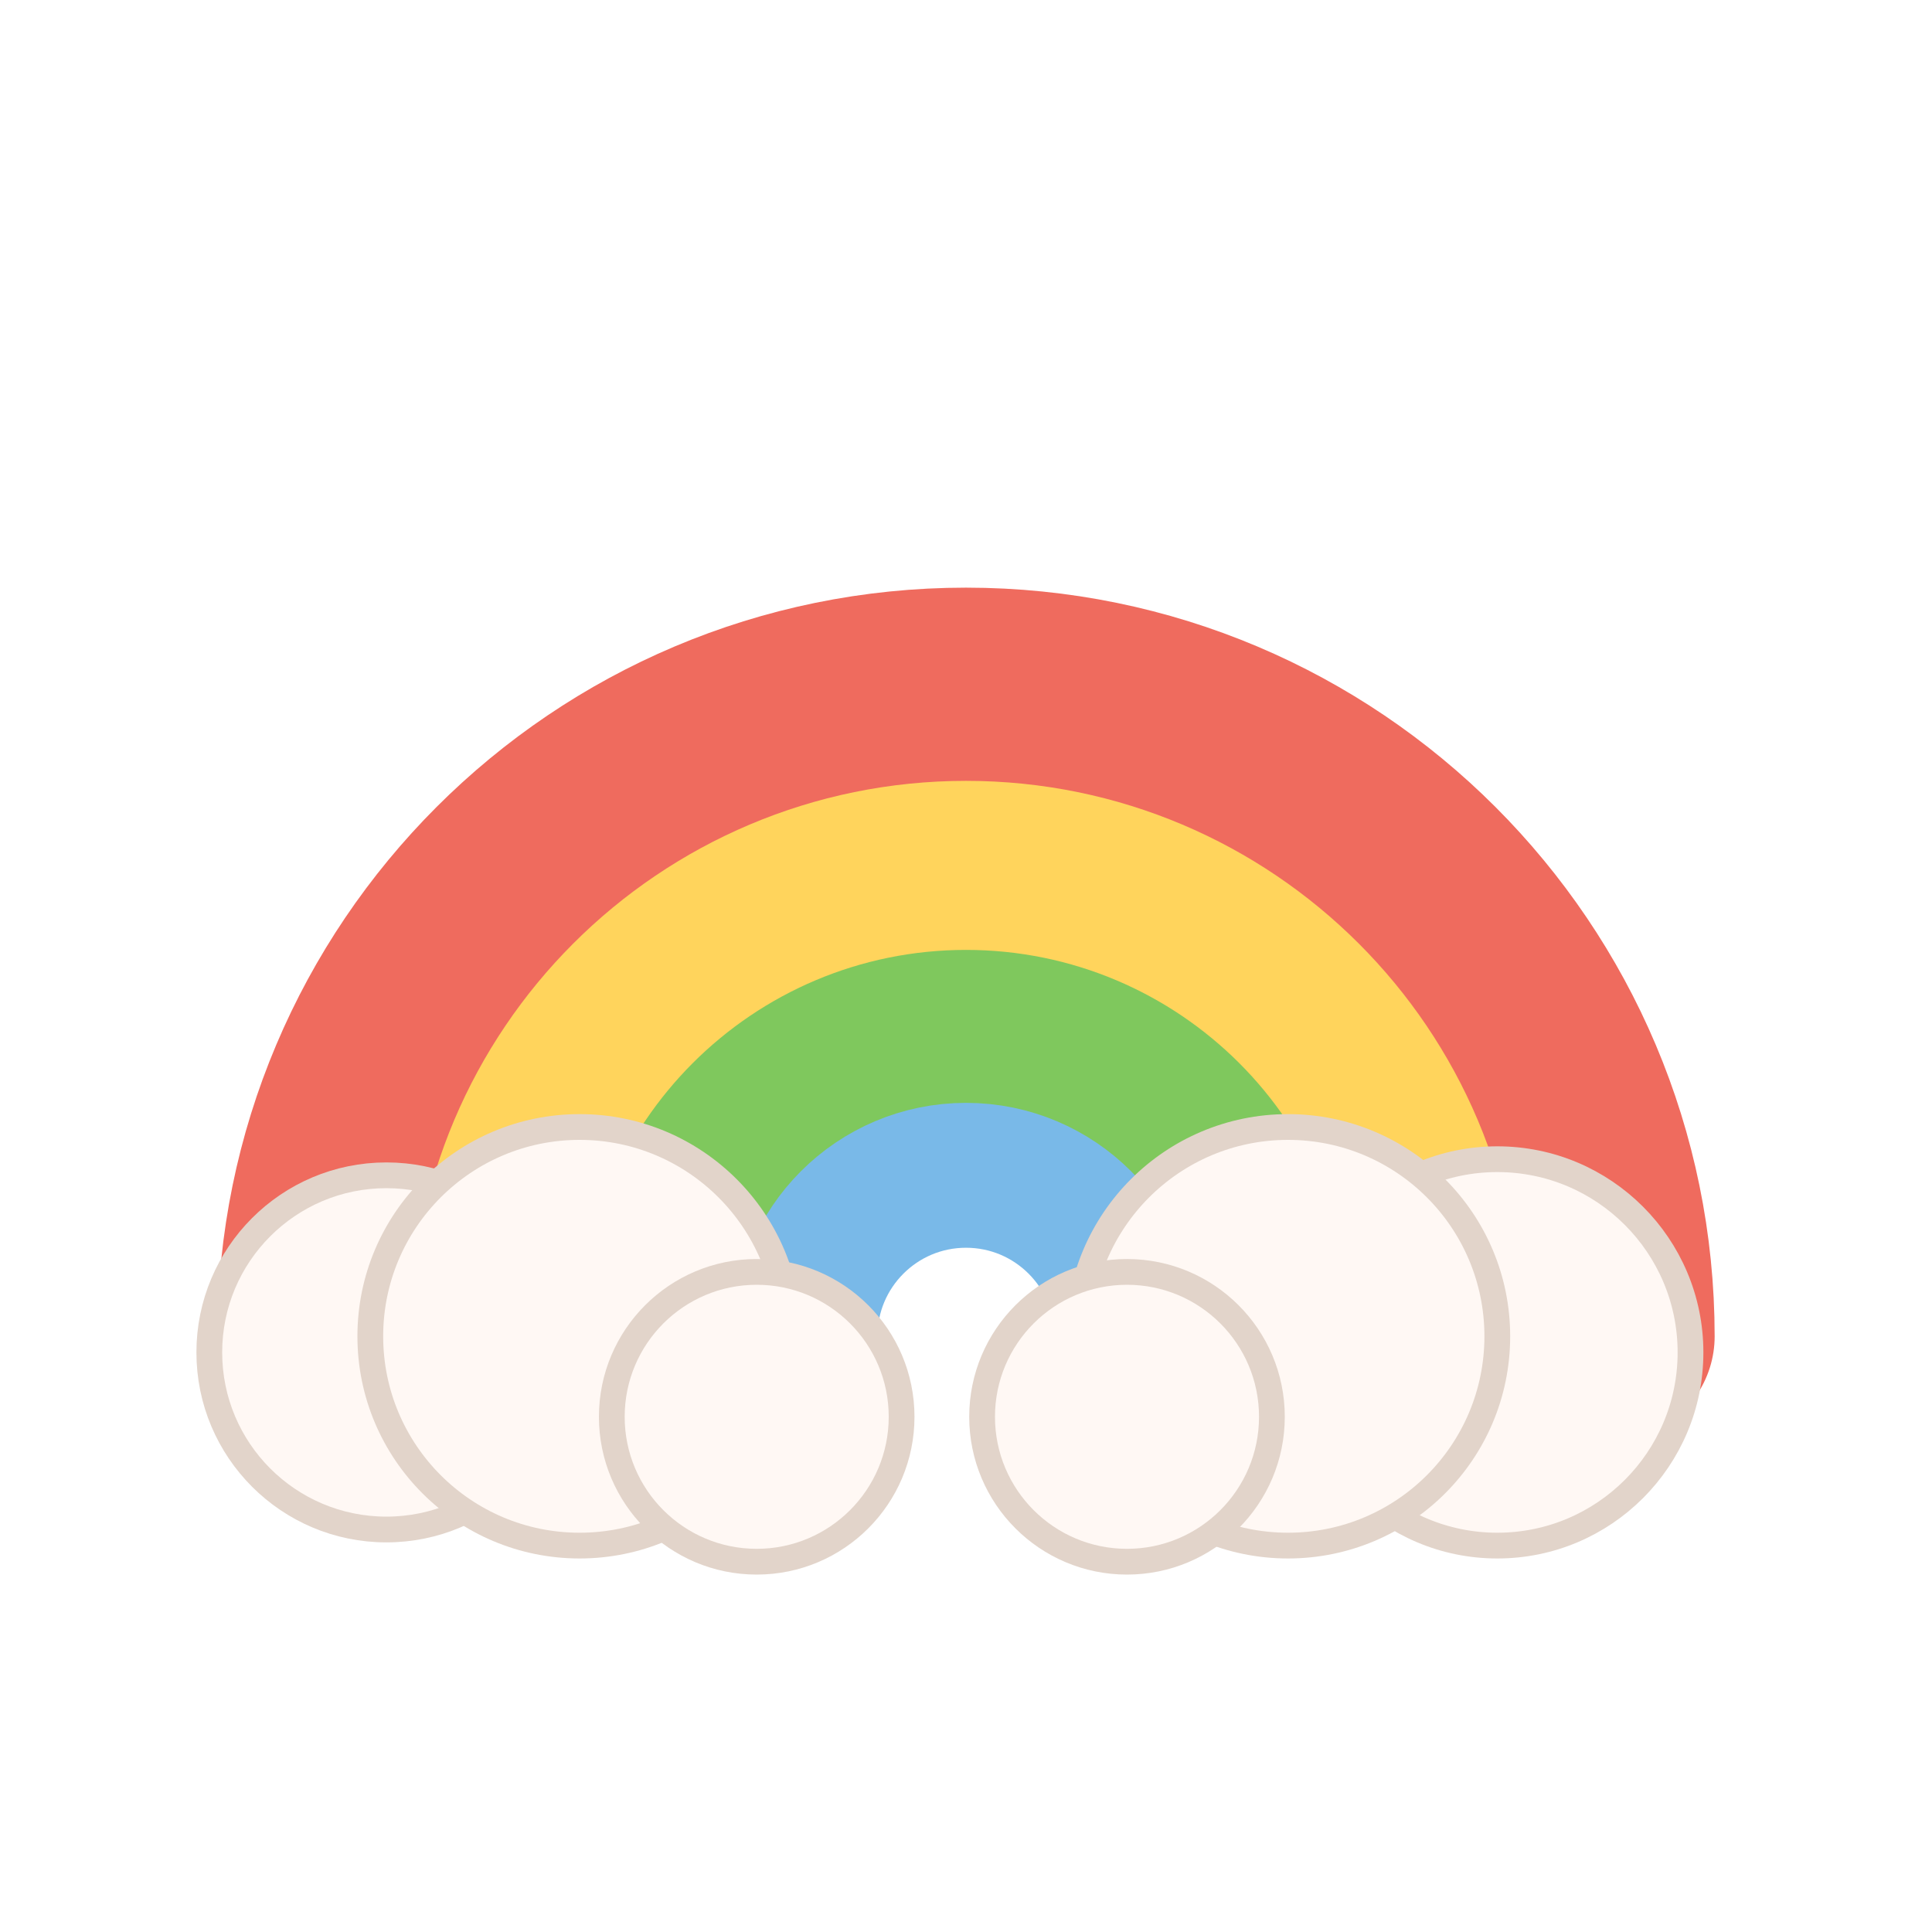
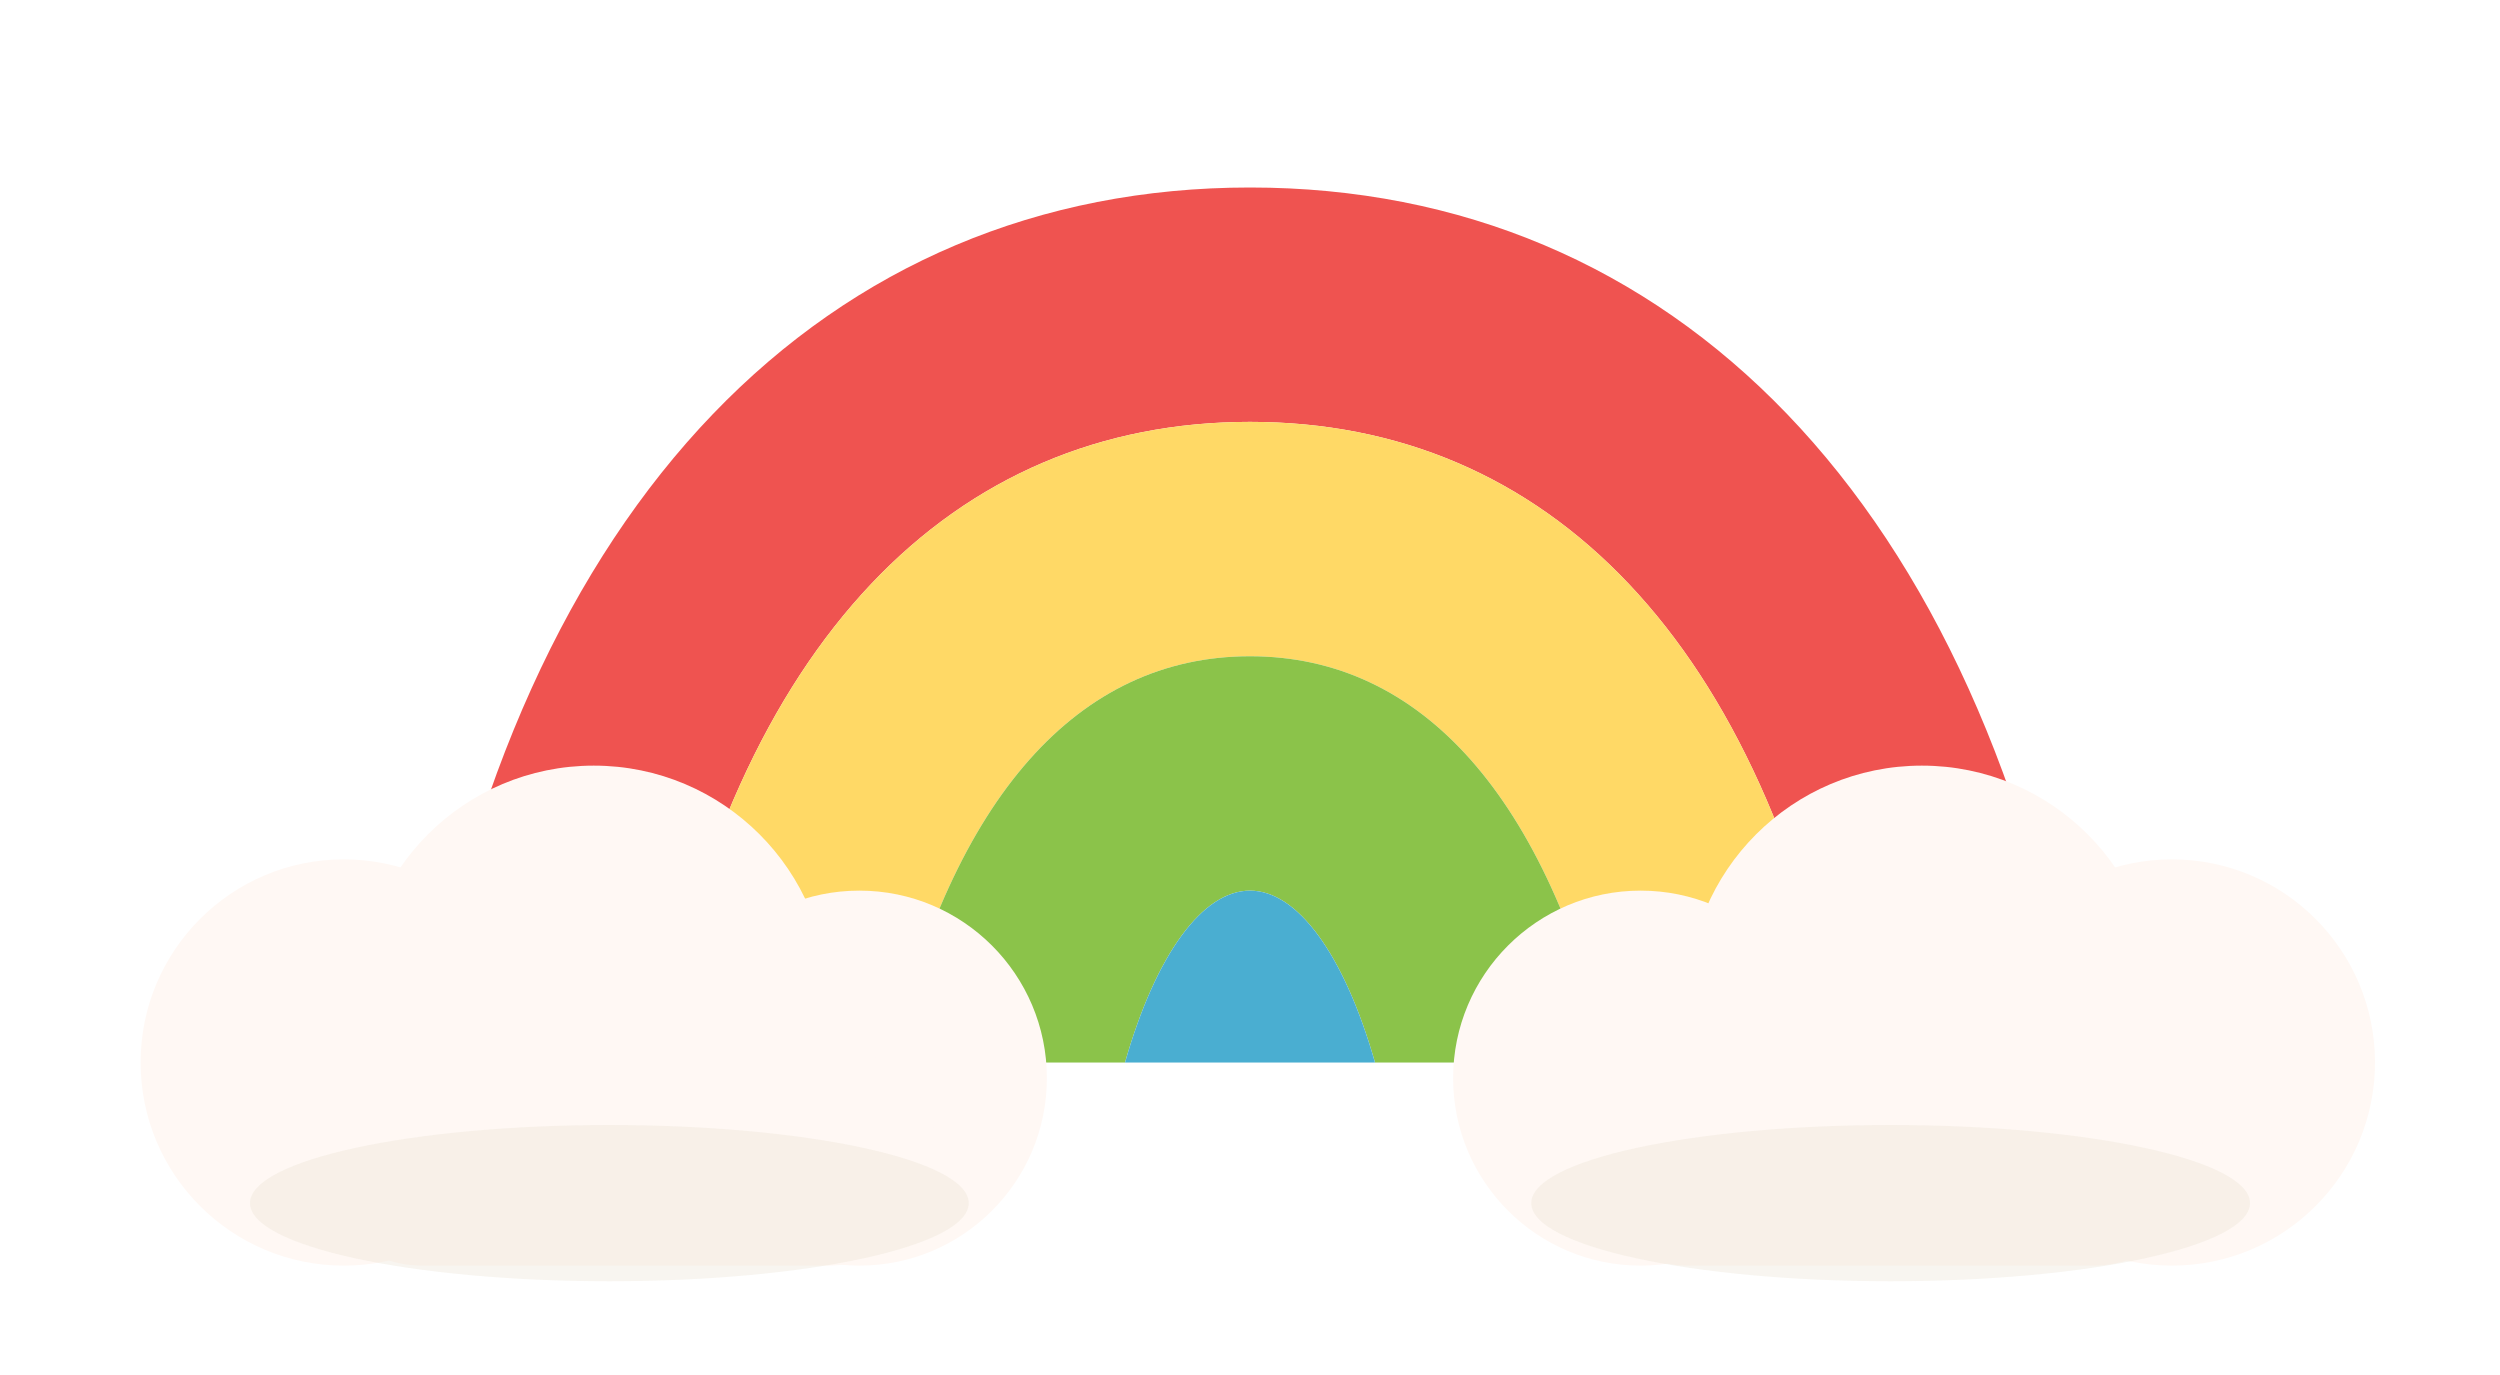
- <svg xmlns="http://www.w3.org/2000/svg" width="100%" viewBox="0 0 120 120">
-   <g fill="none" stroke-linecap="round">
-     <path d="M20 83a40 40 0 0 1 80 0" stroke="#ef6b5e" stroke-width="13" />
-     <path d="M31 83a29 29 0 0 1 58 0" stroke="#ffd45c" stroke-width="11" />
-     <path d="M41 83a19 19 0 0 1 38 0" stroke="#7fc85d" stroke-width="10" />
-     <path d="M50 83a10 10 0 0 1 20 0" stroke="#79b9e8" stroke-width="9" />
+ <svg xmlns="http://www.w3.org/2000/svg" width="160" height="88" viewBox="0 0 160 88">
+   <path d="M27 68C33 32 53 12 80 12C107 12 127 32 133 68H118C113 41 99 27 80 27C61 27 47 41 42 68Z" fill="#ef5350" />
+   <path d="M42 68C47 41 61 27 80 27C99 27 113 41 118 68H103C99 51 91 42 80 42C69 42 61 51 57 68Z" fill="#ffd966" />
+   <path d="M57 68C61 51 69 42 80 42C91 42 99 51 103 68H88C86 61 83 57 80 57C77 57 74 61 72 68Z" fill="#8bc34a" />
+   <path d="M72 68C74 61 77 57 80 57C83 57 86 61 88 68Z" fill="#4aaed1" />
+   <g fill="#fff8f4">
+     <circle cx="22" cy="68" r="13" />
+     <circle cx="38" cy="64" r="15" />
+     <circle cx="55" cy="69" r="12" />
+     <rect x="20" y="67" width="40" height="14" rx="7" />
+     <circle cx="105" cy="69" r="12" />
+     <circle cx="123" cy="64" r="15" />
+     <circle cx="139" cy="68" r="13" />
+     <rect x="101" y="67" width="40" height="14" rx="7" />
  </g>
-   <g fill="#fff8f4" stroke="#e2d4ca" stroke-width="1.6" stroke-linejoin="round">
-     <circle cx="24" cy="84" r="11" />
-     <circle cx="36" cy="83" r="13" />
-     <circle cx="47" cy="88" r="9" />
-     <circle cx="93" cy="84" r="12" />
-     <circle cx="80" cy="83" r="13" />
-     <circle cx="70" cy="88" r="9" />
+   <g fill="#e8e0d0" opacity="0.32">
+     <ellipse cx="39" cy="77" rx="23" ry="5" />
+     <ellipse cx="121" cy="77" rx="23" ry="5" />
  </g>
</svg>
